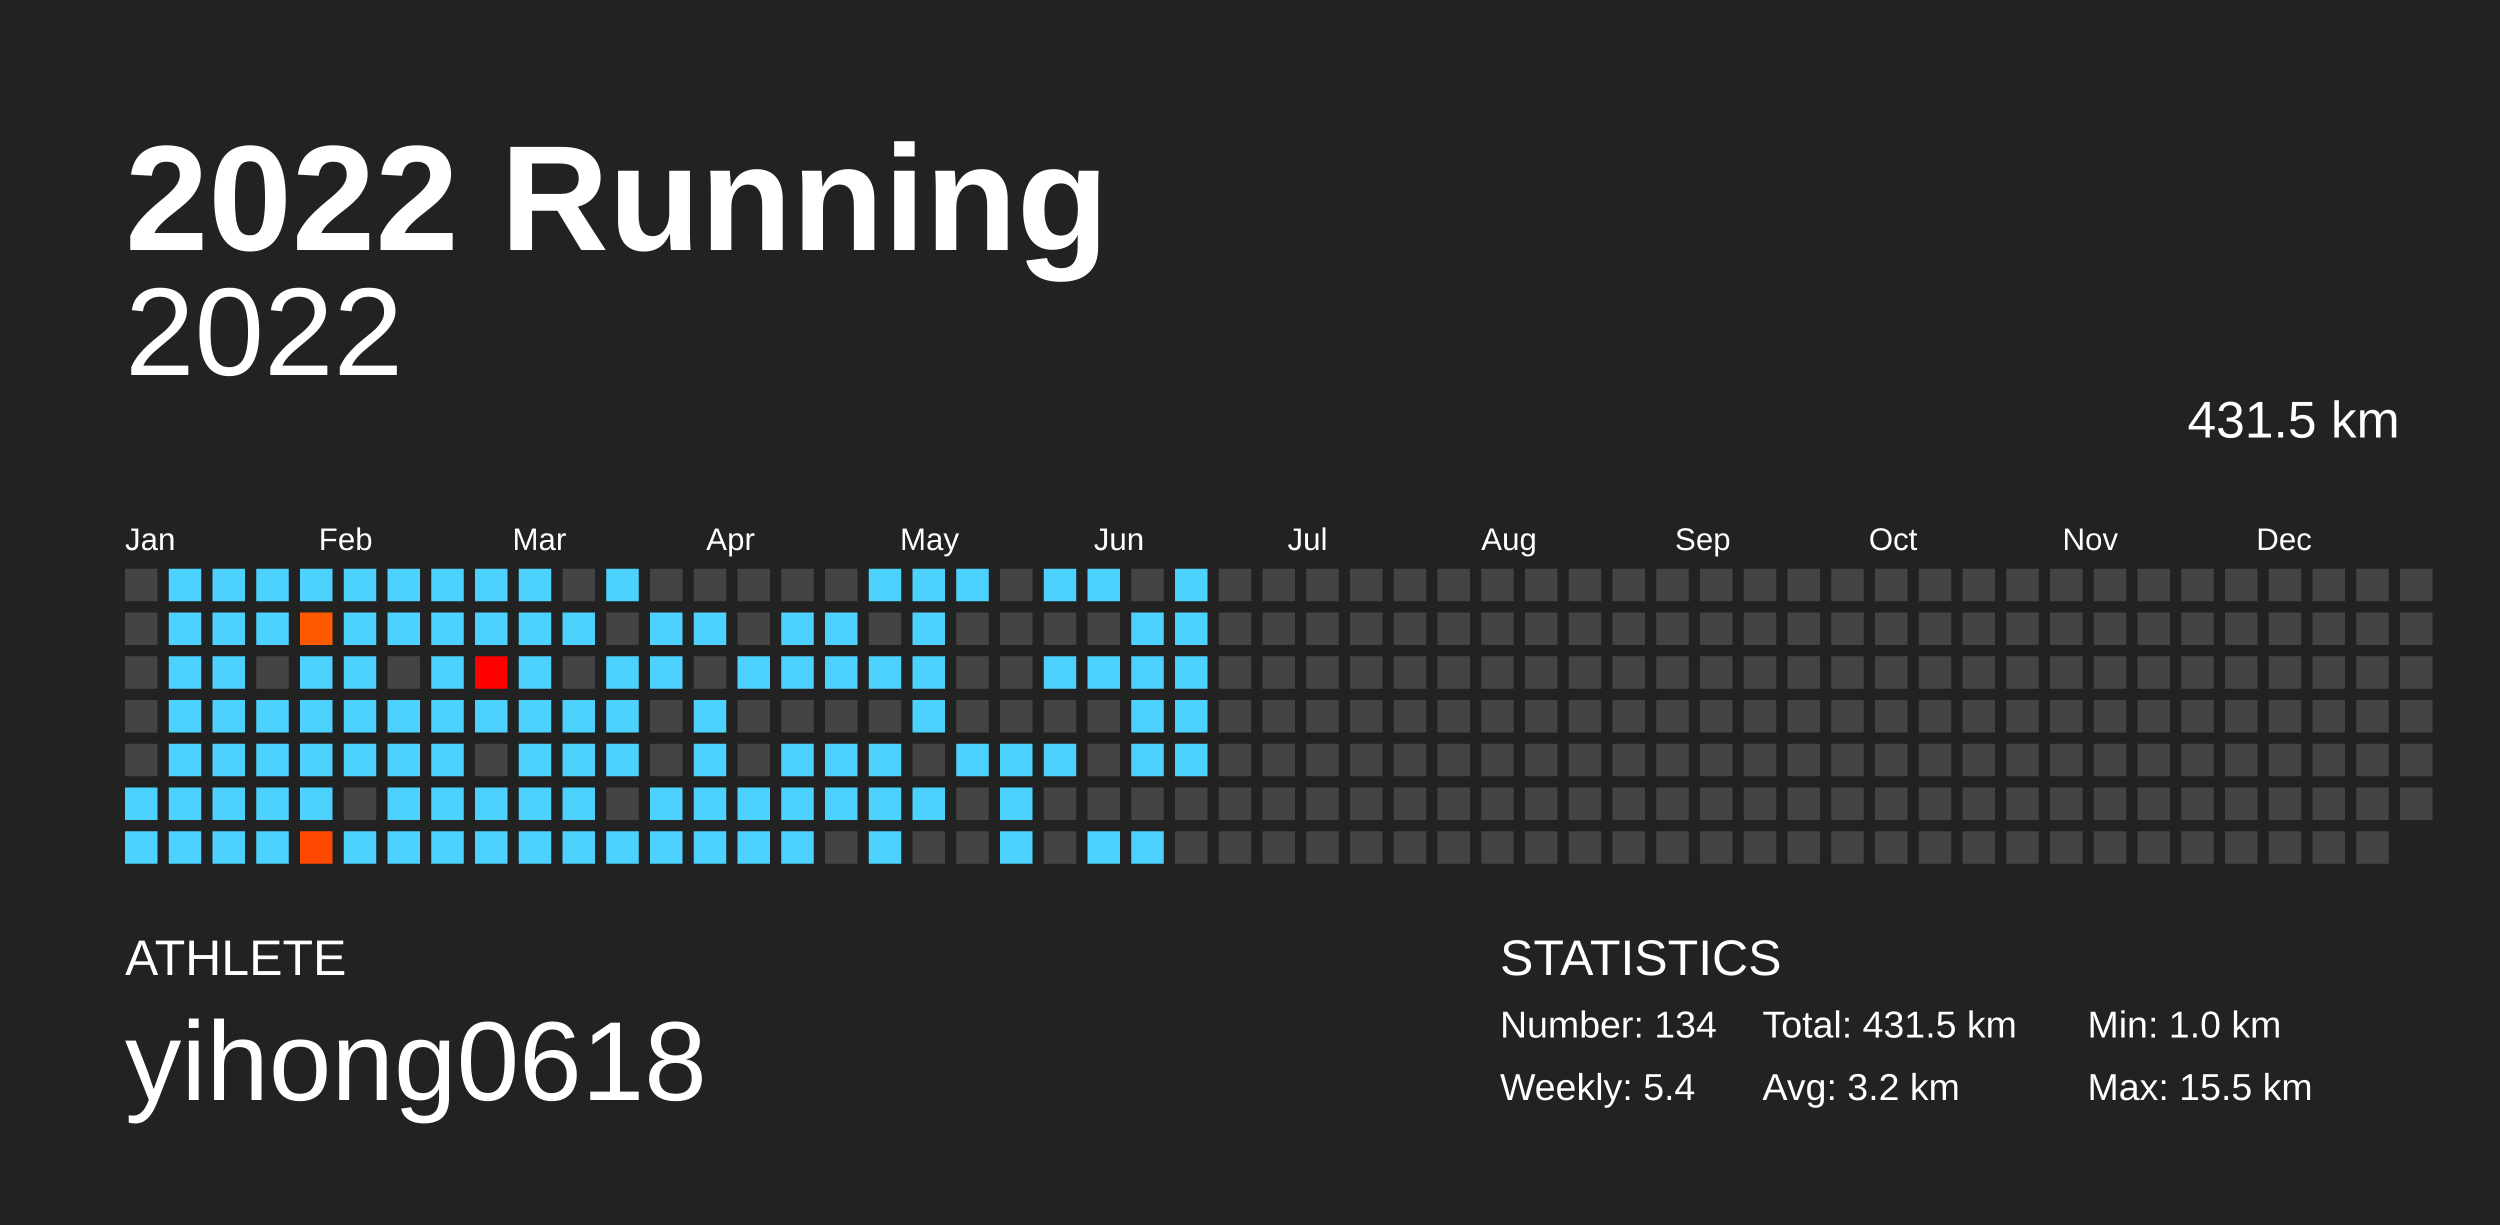
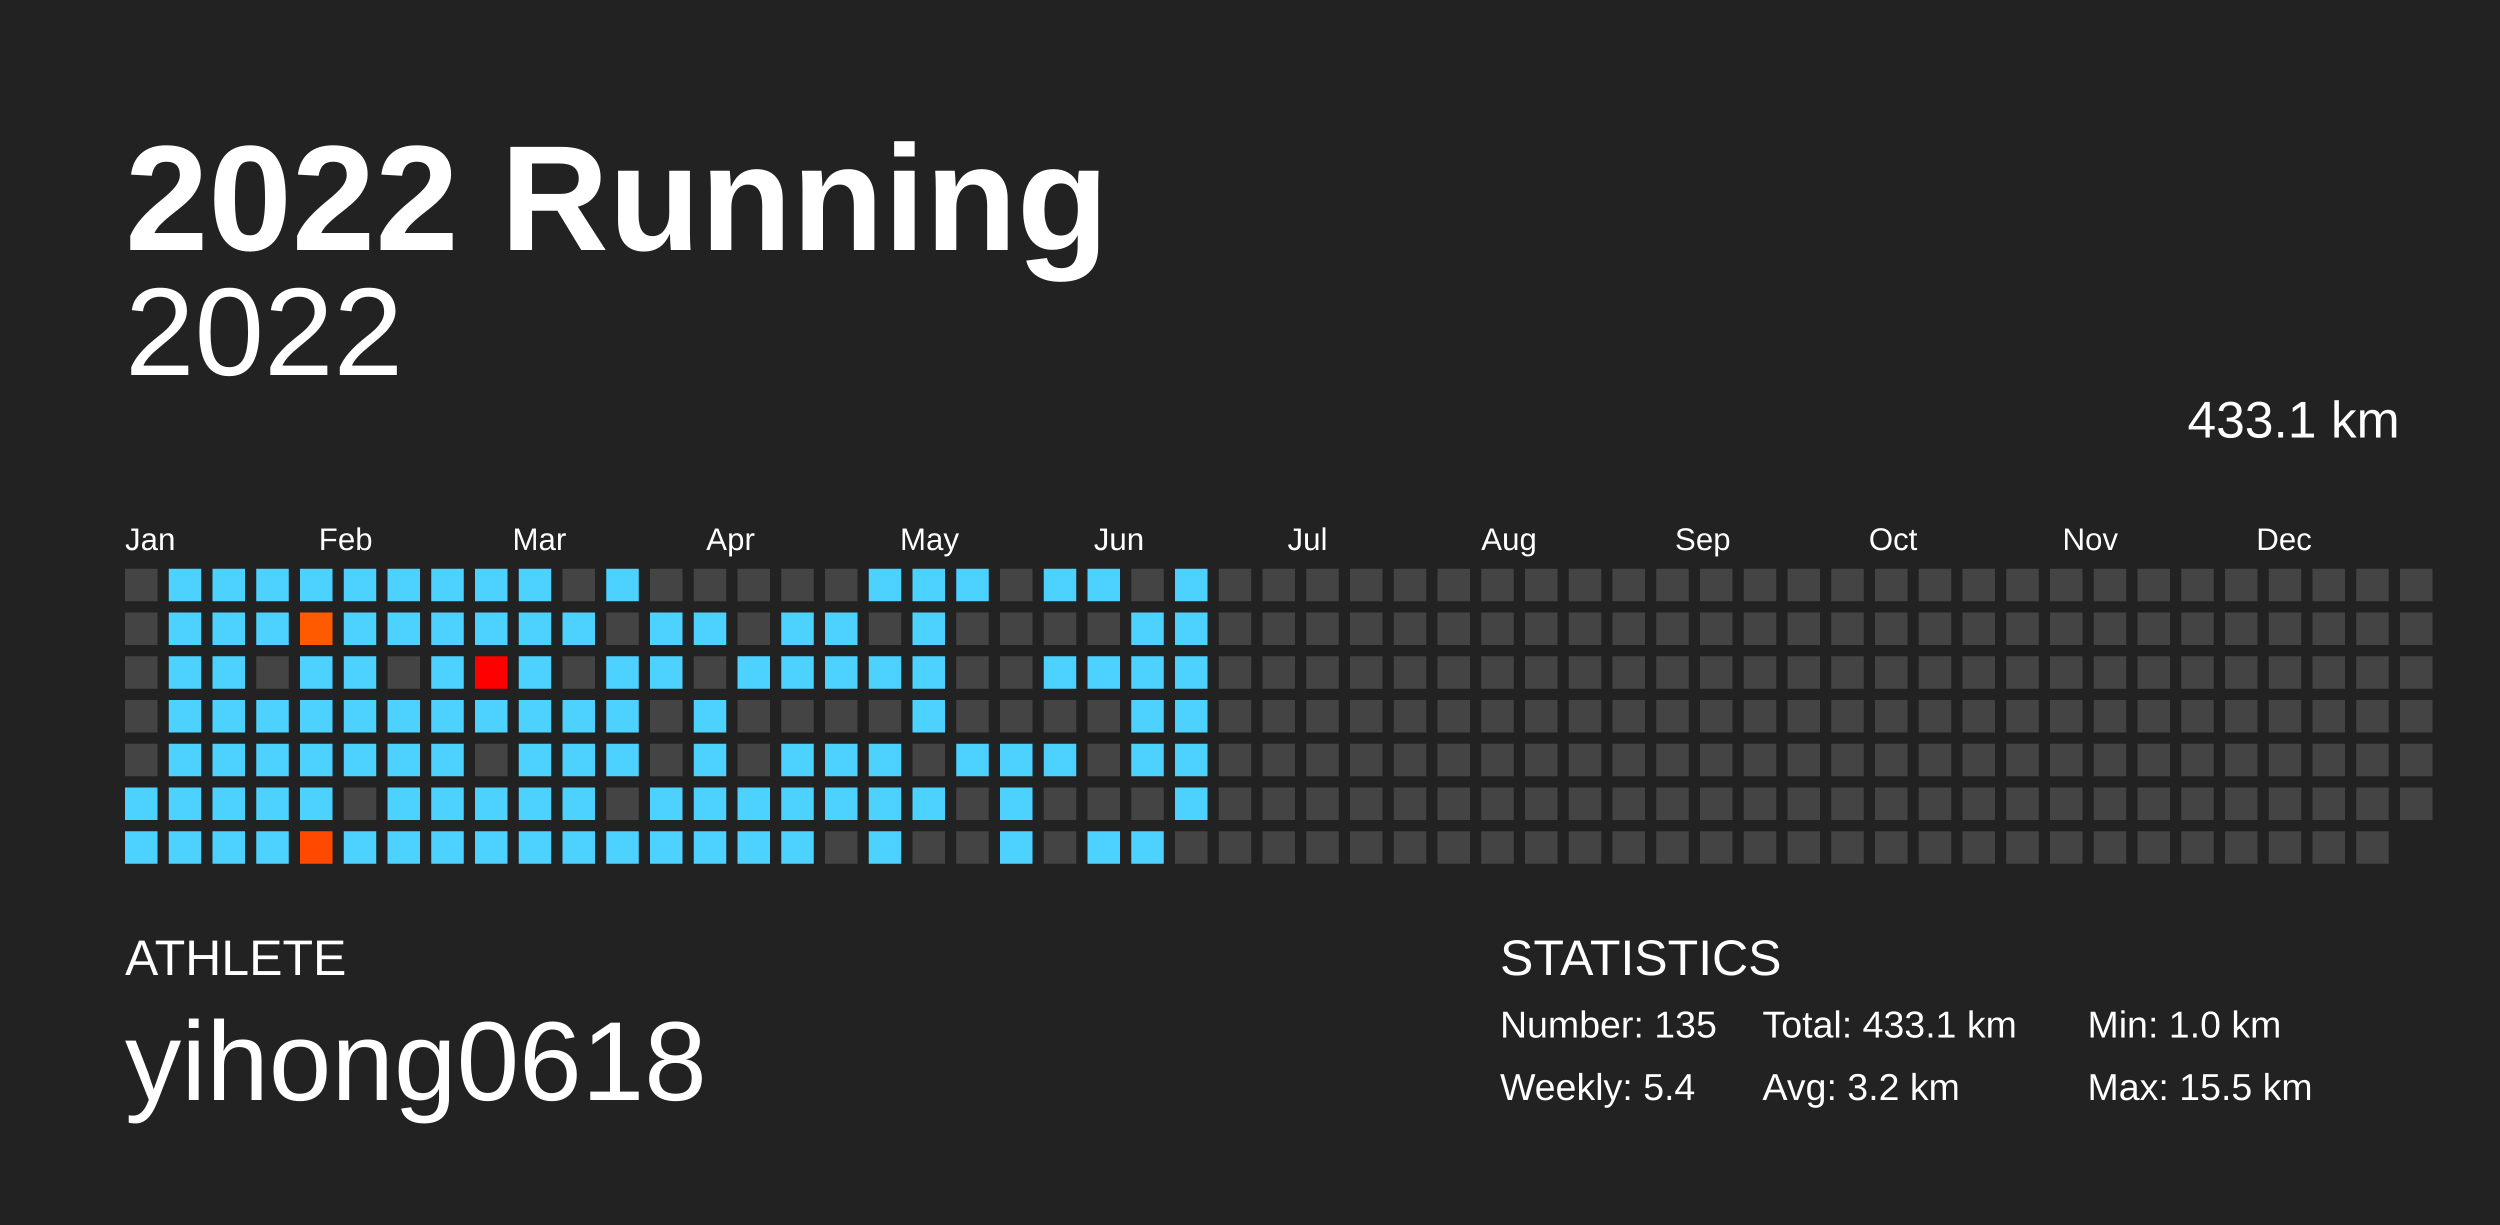
<svg xmlns="http://www.w3.org/2000/svg" baseProfile="full" height="98mm" version="1.1" viewBox="0,0,200,98" width="200mm">
  <defs />
  <rect fill="#222222" height="98" width="200" x="0" y="0" />
  <text fill="#FFFFFF" style="font-size:12px; font-family:Arial; font-weight:bold;" x="10" y="20">2022 Running</text>
  <text fill="#FFFFFF" style="font-size:4px; font-family:Arial" x="10" y="78">ATHLETE</text>
  <text fill="#FFFFFF" style="font-size:9px; font-family:Arial" x="10" y="88">yihong0618</text>
  <text fill="#FFFFFF" style="font-size:4px; font-family:Arial" x="120" y="78">STATISTICS</text>
-   <text fill="#FFFFFF" style="font-size:3px; font-family:Arial" x="120" y="83">Number: 134</text>
+   <text fill="#FFFFFF" style="font-size:3px; font-family:Arial" x="120" y="83">Number: 135</text>
  <text fill="#FFFFFF" style="font-size:3px; font-family:Arial" x="120" y="88">Weekly: 5.4</text>
-   <text fill="#FFFFFF" style="font-size:3px; font-family:Arial" x="141" y="83">Total: 431.5 km</text>
+   <text fill="#FFFFFF" style="font-size:3px; font-family:Arial" x="141" y="83">Total: 433.1 km</text>
  <text fill="#FFFFFF" style="font-size:3px; font-family:Arial" x="141" y="88">Avg: 3.2 km</text>
  <text fill="#FFFFFF" style="font-size:3px; font-family:Arial" x="167" y="83">Min: 1.0 km</text>
  <text fill="#FFFFFF" style="font-size:3px; font-family:Arial" x="167" y="88">Max: 15.5 km</text>
  <text alignment-baseline="hanging" fill="#FFFFFF" style="font-size:10.0px; font-family:Arial;" x="10" y="30">2022</text>
-   <text alignment-baseline="hanging" fill="#FFFFFF" style="font-size:4.125px; font-family:Arial;" x="175" y="35">431.5 km</text>
+   <text alignment-baseline="hanging" fill="#FFFFFF" style="font-size:4.125px; font-family:Arial;" x="175" y="35">433.1 km</text>
  <text fill="#FFFFFF" style="font-size:2.5px; font-family:Arial" x="10.0" y="44">Jan</text>
  <text fill="#FFFFFF" style="font-size:2.5px; font-family:Arial" x="25.5" y="44">Feb</text>
  <text fill="#FFFFFF" style="font-size:2.5px; font-family:Arial" x="41.0" y="44">Mar</text>
  <text fill="#FFFFFF" style="font-size:2.5px; font-family:Arial" x="56.5" y="44">Apr</text>
  <text fill="#FFFFFF" style="font-size:2.5px; font-family:Arial" x="72.0" y="44">May</text>
  <text fill="#FFFFFF" style="font-size:2.5px; font-family:Arial" x="87.5" y="44">Jun</text>
  <text fill="#FFFFFF" style="font-size:2.5px; font-family:Arial" x="103.0" y="44">Jul</text>
  <text fill="#FFFFFF" style="font-size:2.5px; font-family:Arial" x="118.5" y="44">Aug</text>
  <text fill="#FFFFFF" style="font-size:2.5px; font-family:Arial" x="134.0" y="44">Sep</text>
  <text fill="#FFFFFF" style="font-size:2.5px; font-family:Arial" x="149.5" y="44">Oct</text>
  <text fill="#FFFFFF" style="font-size:2.5px; font-family:Arial" x="165.0" y="44">Nov</text>
  <text fill="#FFFFFF" style="font-size:2.5px; font-family:Arial" x="180.5" y="44">Dec</text>
  <rect fill="#444444" height="2.6" width="2.6" x="10.0" y="45.5" />
  <rect fill="#444444" height="2.6" width="2.6" x="10.0" y="49.0" />
  <rect fill="#444444" height="2.6" width="2.6" x="10.0" y="52.5" />
  <rect fill="#444444" height="2.6" width="2.6" x="10.0" y="56.0" />
  <rect fill="#444444" height="2.6" width="2.6" x="10.0" y="59.5" />
  <rect fill="#4dd2ff" height="2.6" width="2.6" x="10.0" y="63.0" />
  <rect fill="#4dd2ff" height="2.6" width="2.6" x="10.0" y="66.5" />
  <rect fill="#4dd2ff" height="2.6" width="2.6" x="13.5" y="45.5" />
  <rect fill="#4dd2ff" height="2.6" width="2.6" x="13.5" y="49.0" />
  <rect fill="#4dd2ff" height="2.6" width="2.6" x="13.5" y="52.5" />
  <rect fill="#4dd2ff" height="2.6" width="2.6" x="13.5" y="56.0" />
  <rect fill="#4dd2ff" height="2.6" width="2.6" x="13.5" y="59.5" />
  <rect fill="#4dd2ff" height="2.6" width="2.6" x="13.5" y="63.0" />
  <rect fill="#4dd2ff" height="2.6" width="2.6" x="13.5" y="66.5" />
  <rect fill="#4dd2ff" height="2.6" width="2.6" x="17.0" y="45.5" />
  <rect fill="#4dd2ff" height="2.6" width="2.6" x="17.0" y="49.0" />
  <rect fill="#4dd2ff" height="2.6" width="2.6" x="17.0" y="52.5" />
  <rect fill="#4dd2ff" height="2.6" width="2.6" x="17.0" y="56.0" />
  <rect fill="#4dd2ff" height="2.6" width="2.6" x="17.0" y="59.5" />
  <rect fill="#4dd2ff" height="2.6" width="2.6" x="17.0" y="63.0" />
  <rect fill="#4dd2ff" height="2.6" width="2.6" x="17.0" y="66.5" />
  <rect fill="#4dd2ff" height="2.6" width="2.6" x="20.5" y="45.5" />
  <rect fill="#4dd2ff" height="2.6" width="2.6" x="20.5" y="49.0" />
  <rect fill="#444444" height="2.6" width="2.6" x="20.5" y="52.5" />
  <rect fill="#4dd2ff" height="2.6" width="2.6" x="20.5" y="56.0" />
  <rect fill="#4dd2ff" height="2.6" width="2.6" x="20.5" y="59.5" />
  <rect fill="#4dd2ff" height="2.6" width="2.6" x="20.5" y="63.0" />
  <rect fill="#4dd2ff" height="2.6" width="2.6" x="20.5" y="66.5" />
  <rect fill="#4dd2ff" height="2.6" width="2.6" x="24.0" y="45.5" />
  <rect fill="#ff5a00" height="2.6" width="2.6" x="24.0" y="49.0" />
  <rect fill="#4dd2ff" height="2.6" width="2.6" x="24.0" y="52.5" />
  <rect fill="#4dd2ff" height="2.6" width="2.6" x="24.0" y="56.0" />
  <rect fill="#4dd2ff" height="2.6" width="2.6" x="24.0" y="59.5" />
  <rect fill="#4dd2ff" height="2.6" width="2.6" x="24.0" y="63.0" />
  <rect fill="#ff4900" height="2.6" width="2.6" x="24.0" y="66.5" />
  <rect fill="#4dd2ff" height="2.6" width="2.6" x="27.5" y="45.5" />
  <rect fill="#4dd2ff" height="2.6" width="2.6" x="27.5" y="49.0" />
  <rect fill="#4dd2ff" height="2.6" width="2.6" x="27.5" y="52.5" />
  <rect fill="#4dd2ff" height="2.6" width="2.6" x="27.5" y="56.0" />
  <rect fill="#4dd2ff" height="2.6" width="2.6" x="27.5" y="59.5" />
  <rect fill="#444444" height="2.6" width="2.6" x="27.5" y="63.0" />
  <rect fill="#4dd2ff" height="2.6" width="2.6" x="27.5" y="66.5" />
  <rect fill="#4dd2ff" height="2.6" width="2.6" x="31.0" y="45.5" />
  <rect fill="#4dd2ff" height="2.6" width="2.6" x="31.0" y="49.0" />
  <rect fill="#444444" height="2.6" width="2.6" x="31.0" y="52.5" />
  <rect fill="#4dd2ff" height="2.6" width="2.6" x="31.0" y="56.0" />
  <rect fill="#4dd2ff" height="2.6" width="2.6" x="31.0" y="59.5" />
  <rect fill="#4dd2ff" height="2.6" width="2.6" x="31.0" y="63.0" />
  <rect fill="#4dd2ff" height="2.6" width="2.6" x="31.0" y="66.5" />
  <rect fill="#4dd2ff" height="2.6" width="2.6" x="34.5" y="45.5" />
  <rect fill="#4dd2ff" height="2.6" width="2.6" x="34.5" y="49.0" />
  <rect fill="#4dd2ff" height="2.6" width="2.6" x="34.5" y="52.5" />
  <rect fill="#4dd2ff" height="2.6" width="2.6" x="34.5" y="56.0" />
  <rect fill="#4dd2ff" height="2.6" width="2.6" x="34.5" y="59.5" />
  <rect fill="#4dd2ff" height="2.6" width="2.6" x="34.5" y="63.0" />
  <rect fill="#4dd2ff" height="2.6" width="2.6" x="34.5" y="66.5" />
  <rect fill="#4dd2ff" height="2.6" width="2.6" x="38.0" y="45.5" />
  <rect fill="#4dd2ff" height="2.6" width="2.6" x="38.0" y="49.0" />
  <rect fill="#ff0000" height="2.6" width="2.6" x="38.0" y="52.5" />
  <rect fill="#4dd2ff" height="2.6" width="2.6" x="38.0" y="56.0" />
  <rect fill="#444444" height="2.6" width="2.6" x="38.0" y="59.5" />
  <rect fill="#4dd2ff" height="2.6" width="2.6" x="38.0" y="63.0" />
  <rect fill="#4dd2ff" height="2.6" width="2.6" x="38.0" y="66.5" />
  <rect fill="#4dd2ff" height="2.6" width="2.6" x="41.5" y="45.5" />
  <rect fill="#4dd2ff" height="2.6" width="2.6" x="41.5" y="49.0" />
  <rect fill="#4dd2ff" height="2.6" width="2.6" x="41.5" y="52.5" />
  <rect fill="#4dd2ff" height="2.6" width="2.6" x="41.5" y="56.0" />
  <rect fill="#4dd2ff" height="2.6" width="2.6" x="41.5" y="59.5" />
  <rect fill="#4dd2ff" height="2.6" width="2.6" x="41.5" y="63.0" />
  <rect fill="#4dd2ff" height="2.6" width="2.6" x="41.5" y="66.5" />
  <rect fill="#444444" height="2.6" width="2.6" x="45.0" y="45.5" />
  <rect fill="#4dd2ff" height="2.6" width="2.6" x="45.0" y="49.0" />
  <rect fill="#444444" height="2.6" width="2.6" x="45.0" y="52.5" />
  <rect fill="#4dd2ff" height="2.6" width="2.6" x="45.0" y="56.0" />
  <rect fill="#4dd2ff" height="2.6" width="2.6" x="45.0" y="59.5" />
  <rect fill="#4dd2ff" height="2.6" width="2.6" x="45.0" y="63.0" />
  <rect fill="#4dd2ff" height="2.6" width="2.6" x="45.0" y="66.5" />
  <rect fill="#4dd2ff" height="2.6" width="2.6" x="48.5" y="45.5" />
  <rect fill="#444444" height="2.6" width="2.6" x="48.5" y="49.0" />
  <rect fill="#4dd2ff" height="2.6" width="2.6" x="48.5" y="52.5" />
  <rect fill="#4dd2ff" height="2.6" width="2.6" x="48.5" y="56.0" />
  <rect fill="#4dd2ff" height="2.6" width="2.6" x="48.5" y="59.5" />
  <rect fill="#444444" height="2.6" width="2.6" x="48.5" y="63.0" />
  <rect fill="#4dd2ff" height="2.6" width="2.6" x="48.5" y="66.5" />
  <rect fill="#444444" height="2.6" width="2.6" x="52.0" y="45.5" />
  <rect fill="#4dd2ff" height="2.6" width="2.6" x="52.0" y="49.0" />
  <rect fill="#4dd2ff" height="2.6" width="2.6" x="52.0" y="52.5" />
  <rect fill="#444444" height="2.6" width="2.6" x="52.0" y="56.0" />
  <rect fill="#444444" height="2.6" width="2.6" x="52.0" y="59.5" />
  <rect fill="#4dd2ff" height="2.6" width="2.6" x="52.0" y="63.0" />
  <rect fill="#4dd2ff" height="2.6" width="2.6" x="52.0" y="66.5" />
  <rect fill="#444444" height="2.6" width="2.6" x="55.5" y="45.5" />
  <rect fill="#4dd2ff" height="2.6" width="2.6" x="55.5" y="49.0" />
  <rect fill="#444444" height="2.6" width="2.6" x="55.5" y="52.5" />
  <rect fill="#4dd2ff" height="2.6" width="2.6" x="55.5" y="56.0" />
  <rect fill="#4dd2ff" height="2.6" width="2.6" x="55.5" y="59.5" />
  <rect fill="#4dd2ff" height="2.6" width="2.6" x="55.5" y="63.0" />
  <rect fill="#4dd2ff" height="2.6" width="2.6" x="55.5" y="66.5" />
  <rect fill="#444444" height="2.6" width="2.6" x="59.0" y="45.5" />
  <rect fill="#444444" height="2.6" width="2.6" x="59.0" y="49.0" />
  <rect fill="#4dd2ff" height="2.6" width="2.6" x="59.0" y="52.5" />
  <rect fill="#444444" height="2.6" width="2.6" x="59.0" y="56.0" />
  <rect fill="#444444" height="2.6" width="2.6" x="59.0" y="59.5" />
  <rect fill="#4dd2ff" height="2.6" width="2.6" x="59.0" y="63.0" />
  <rect fill="#4dd2ff" height="2.6" width="2.6" x="59.0" y="66.5" />
  <rect fill="#444444" height="2.6" width="2.6" x="62.5" y="45.5" />
  <rect fill="#4dd2ff" height="2.6" width="2.6" x="62.5" y="49.0" />
  <rect fill="#4dd2ff" height="2.6" width="2.6" x="62.5" y="52.5" />
  <rect fill="#444444" height="2.6" width="2.6" x="62.5" y="56.0" />
  <rect fill="#4dd2ff" height="2.6" width="2.6" x="62.5" y="59.5" />
  <rect fill="#4dd2ff" height="2.6" width="2.6" x="62.5" y="63.0" />
  <rect fill="#4dd2ff" height="2.6" width="2.6" x="62.5" y="66.5" />
  <rect fill="#444444" height="2.6" width="2.6" x="66.0" y="45.5" />
  <rect fill="#4dd2ff" height="2.6" width="2.6" x="66.0" y="49.0" />
  <rect fill="#4dd2ff" height="2.6" width="2.6" x="66.0" y="52.5" />
  <rect fill="#444444" height="2.6" width="2.6" x="66.0" y="56.0" />
  <rect fill="#4dd2ff" height="2.6" width="2.6" x="66.0" y="59.5" />
  <rect fill="#4dd2ff" height="2.6" width="2.6" x="66.0" y="63.0" />
  <rect fill="#444444" height="2.6" width="2.6" x="66.0" y="66.5" />
  <rect fill="#4dd2ff" height="2.6" width="2.6" x="69.5" y="45.5" />
  <rect fill="#444444" height="2.6" width="2.6" x="69.5" y="49.0" />
  <rect fill="#4dd2ff" height="2.6" width="2.6" x="69.5" y="52.5" />
  <rect fill="#444444" height="2.6" width="2.6" x="69.5" y="56.0" />
  <rect fill="#4dd2ff" height="2.6" width="2.6" x="69.5" y="59.5" />
  <rect fill="#4dd2ff" height="2.6" width="2.6" x="69.5" y="63.0" />
  <rect fill="#4dd2ff" height="2.6" width="2.6" x="69.5" y="66.5" />
  <rect fill="#4dd2ff" height="2.6" width="2.6" x="73.0" y="45.5" />
  <rect fill="#4dd2ff" height="2.6" width="2.6" x="73.0" y="49.0" />
  <rect fill="#4dd2ff" height="2.6" width="2.6" x="73.0" y="52.5" />
  <rect fill="#4dd2ff" height="2.6" width="2.6" x="73.0" y="56.0" />
  <rect fill="#444444" height="2.6" width="2.6" x="73.0" y="59.5" />
  <rect fill="#4dd2ff" height="2.6" width="2.6" x="73.0" y="63.0" />
  <rect fill="#444444" height="2.6" width="2.6" x="73.0" y="66.5" />
  <rect fill="#4dd2ff" height="2.6" width="2.6" x="76.5" y="45.5" />
  <rect fill="#444444" height="2.6" width="2.6" x="76.5" y="49.0" />
  <rect fill="#444444" height="2.6" width="2.6" x="76.5" y="52.5" />
  <rect fill="#444444" height="2.6" width="2.6" x="76.5" y="56.0" />
  <rect fill="#4dd2ff" height="2.6" width="2.6" x="76.5" y="59.5" />
  <rect fill="#444444" height="2.6" width="2.6" x="76.5" y="63.0" />
  <rect fill="#444444" height="2.6" width="2.6" x="76.5" y="66.5" />
  <rect fill="#444444" height="2.6" width="2.6" x="80.0" y="45.5" />
  <rect fill="#444444" height="2.6" width="2.6" x="80.0" y="49.0" />
  <rect fill="#444444" height="2.6" width="2.6" x="80.0" y="52.5" />
  <rect fill="#444444" height="2.6" width="2.6" x="80.0" y="56.0" />
  <rect fill="#4dd2ff" height="2.6" width="2.6" x="80.0" y="59.5" />
  <rect fill="#4dd2ff" height="2.6" width="2.6" x="80.0" y="63.0" />
  <rect fill="#4dd2ff" height="2.6" width="2.6" x="80.0" y="66.5" />
  <rect fill="#4dd2ff" height="2.6" width="2.6" x="83.5" y="45.5" />
  <rect fill="#444444" height="2.6" width="2.6" x="83.5" y="49.0" />
  <rect fill="#4dd2ff" height="2.6" width="2.6" x="83.5" y="52.5" />
  <rect fill="#444444" height="2.6" width="2.6" x="83.5" y="56.0" />
  <rect fill="#4dd2ff" height="2.6" width="2.6" x="83.5" y="59.5" />
  <rect fill="#444444" height="2.6" width="2.6" x="83.5" y="63.0" />
  <rect fill="#444444" height="2.6" width="2.6" x="83.5" y="66.5" />
  <rect fill="#4dd2ff" height="2.6" width="2.6" x="87.0" y="45.5" />
  <rect fill="#444444" height="2.6" width="2.6" x="87.0" y="49.0" />
  <rect fill="#4dd2ff" height="2.6" width="2.6" x="87.0" y="52.5" />
  <rect fill="#444444" height="2.6" width="2.6" x="87.0" y="56.0" />
  <rect fill="#444444" height="2.6" width="2.6" x="87.0" y="59.5" />
  <rect fill="#444444" height="2.6" width="2.6" x="87.0" y="63.0" />
  <rect fill="#4dd2ff" height="2.6" width="2.6" x="87.0" y="66.5" />
  <rect fill="#444444" height="2.6" width="2.6" x="90.5" y="45.5" />
  <rect fill="#4dd2ff" height="2.6" width="2.6" x="90.5" y="49.0" />
  <rect fill="#4dd2ff" height="2.6" width="2.6" x="90.5" y="52.5" />
  <rect fill="#4dd2ff" height="2.6" width="2.6" x="90.5" y="56.0" />
  <rect fill="#4dd2ff" height="2.6" width="2.6" x="90.5" y="59.5" />
  <rect fill="#444444" height="2.6" width="2.6" x="90.5" y="63.0" />
  <rect fill="#4dd2ff" height="2.6" width="2.6" x="90.5" y="66.5" />
  <rect fill="#4dd2ff" height="2.6" width="2.6" x="94.0" y="45.5" />
  <rect fill="#4dd2ff" height="2.6" width="2.6" x="94.0" y="49.0" />
  <rect fill="#4dd2ff" height="2.6" width="2.6" x="94.0" y="52.5" />
  <rect fill="#4dd2ff" height="2.6" width="2.6" x="94.0" y="56.0" />
  <rect fill="#4dd2ff" height="2.6" width="2.6" x="94.0" y="59.5" />
-   <rect fill="#444444" height="2.6" width="2.6" x="94.0" y="63.0" />
+   <rect fill="#4dd2ff" height="2.6" width="2.6" x="94.0" y="63.0" />
  <rect fill="#444444" height="2.6" width="2.6" x="94.0" y="66.5" />
  <rect fill="#444444" height="2.6" width="2.6" x="97.5" y="45.5" />
  <rect fill="#444444" height="2.6" width="2.6" x="97.5" y="49.0" />
  <rect fill="#444444" height="2.6" width="2.6" x="97.5" y="52.5" />
  <rect fill="#444444" height="2.6" width="2.6" x="97.5" y="56.0" />
  <rect fill="#444444" height="2.6" width="2.6" x="97.5" y="59.5" />
  <rect fill="#444444" height="2.6" width="2.6" x="97.5" y="63.0" />
  <rect fill="#444444" height="2.6" width="2.6" x="97.5" y="66.5" />
  <rect fill="#444444" height="2.6" width="2.6" x="101.0" y="45.5" />
  <rect fill="#444444" height="2.6" width="2.6" x="101.0" y="49.0" />
  <rect fill="#444444" height="2.6" width="2.6" x="101.0" y="52.5" />
  <rect fill="#444444" height="2.6" width="2.6" x="101.0" y="56.0" />
  <rect fill="#444444" height="2.6" width="2.6" x="101.0" y="59.5" />
  <rect fill="#444444" height="2.6" width="2.6" x="101.0" y="63.0" />
  <rect fill="#444444" height="2.6" width="2.6" x="101.0" y="66.5" />
  <rect fill="#444444" height="2.6" width="2.6" x="104.5" y="45.5" />
  <rect fill="#444444" height="2.6" width="2.6" x="104.5" y="49.0" />
  <rect fill="#444444" height="2.6" width="2.6" x="104.5" y="52.5" />
  <rect fill="#444444" height="2.6" width="2.6" x="104.5" y="56.0" />
  <rect fill="#444444" height="2.6" width="2.6" x="104.5" y="59.5" />
  <rect fill="#444444" height="2.6" width="2.6" x="104.5" y="63.0" />
  <rect fill="#444444" height="2.6" width="2.6" x="104.5" y="66.5" />
  <rect fill="#444444" height="2.6" width="2.6" x="108.0" y="45.5" />
  <rect fill="#444444" height="2.6" width="2.6" x="108.0" y="49.0" />
  <rect fill="#444444" height="2.6" width="2.6" x="108.0" y="52.5" />
  <rect fill="#444444" height="2.6" width="2.6" x="108.0" y="56.0" />
  <rect fill="#444444" height="2.6" width="2.6" x="108.0" y="59.5" />
  <rect fill="#444444" height="2.6" width="2.6" x="108.0" y="63.0" />
  <rect fill="#444444" height="2.6" width="2.6" x="108.0" y="66.5" />
  <rect fill="#444444" height="2.6" width="2.6" x="111.5" y="45.5" />
  <rect fill="#444444" height="2.6" width="2.6" x="111.5" y="49.0" />
  <rect fill="#444444" height="2.6" width="2.6" x="111.5" y="52.5" />
  <rect fill="#444444" height="2.6" width="2.6" x="111.5" y="56.0" />
  <rect fill="#444444" height="2.6" width="2.6" x="111.5" y="59.5" />
  <rect fill="#444444" height="2.6" width="2.6" x="111.5" y="63.0" />
  <rect fill="#444444" height="2.6" width="2.6" x="111.5" y="66.5" />
  <rect fill="#444444" height="2.6" width="2.6" x="115.0" y="45.5" />
  <rect fill="#444444" height="2.6" width="2.6" x="115.0" y="49.0" />
  <rect fill="#444444" height="2.6" width="2.6" x="115.0" y="52.5" />
  <rect fill="#444444" height="2.6" width="2.6" x="115.0" y="56.0" />
  <rect fill="#444444" height="2.6" width="2.6" x="115.0" y="59.5" />
  <rect fill="#444444" height="2.6" width="2.6" x="115.0" y="63.0" />
  <rect fill="#444444" height="2.6" width="2.6" x="115.0" y="66.5" />
  <rect fill="#444444" height="2.6" width="2.6" x="118.5" y="45.5" />
  <rect fill="#444444" height="2.6" width="2.6" x="118.5" y="49.0" />
  <rect fill="#444444" height="2.6" width="2.6" x="118.5" y="52.5" />
  <rect fill="#444444" height="2.6" width="2.6" x="118.5" y="56.0" />
  <rect fill="#444444" height="2.6" width="2.6" x="118.5" y="59.5" />
  <rect fill="#444444" height="2.6" width="2.6" x="118.5" y="63.0" />
  <rect fill="#444444" height="2.6" width="2.6" x="118.5" y="66.5" />
  <rect fill="#444444" height="2.6" width="2.6" x="122.0" y="45.5" />
  <rect fill="#444444" height="2.6" width="2.6" x="122.0" y="49.0" />
  <rect fill="#444444" height="2.6" width="2.6" x="122.0" y="52.5" />
  <rect fill="#444444" height="2.6" width="2.6" x="122.0" y="56.0" />
  <rect fill="#444444" height="2.6" width="2.6" x="122.0" y="59.5" />
  <rect fill="#444444" height="2.6" width="2.6" x="122.0" y="63.0" />
  <rect fill="#444444" height="2.6" width="2.6" x="122.0" y="66.5" />
  <rect fill="#444444" height="2.6" width="2.6" x="125.5" y="45.5" />
  <rect fill="#444444" height="2.6" width="2.6" x="125.5" y="49.0" />
  <rect fill="#444444" height="2.6" width="2.6" x="125.5" y="52.5" />
  <rect fill="#444444" height="2.6" width="2.6" x="125.5" y="56.0" />
  <rect fill="#444444" height="2.6" width="2.6" x="125.5" y="59.5" />
  <rect fill="#444444" height="2.6" width="2.6" x="125.5" y="63.0" />
  <rect fill="#444444" height="2.6" width="2.6" x="125.5" y="66.5" />
  <rect fill="#444444" height="2.6" width="2.6" x="129.0" y="45.5" />
  <rect fill="#444444" height="2.6" width="2.6" x="129.0" y="49.0" />
  <rect fill="#444444" height="2.6" width="2.6" x="129.0" y="52.5" />
  <rect fill="#444444" height="2.6" width="2.6" x="129.0" y="56.0" />
  <rect fill="#444444" height="2.6" width="2.6" x="129.0" y="59.5" />
  <rect fill="#444444" height="2.6" width="2.6" x="129.0" y="63.0" />
  <rect fill="#444444" height="2.6" width="2.6" x="129.0" y="66.5" />
  <rect fill="#444444" height="2.6" width="2.6" x="132.5" y="45.5" />
  <rect fill="#444444" height="2.6" width="2.6" x="132.5" y="49.0" />
  <rect fill="#444444" height="2.6" width="2.6" x="132.5" y="52.5" />
  <rect fill="#444444" height="2.6" width="2.6" x="132.5" y="56.0" />
  <rect fill="#444444" height="2.6" width="2.6" x="132.5" y="59.5" />
  <rect fill="#444444" height="2.6" width="2.6" x="132.5" y="63.0" />
  <rect fill="#444444" height="2.6" width="2.6" x="132.5" y="66.5" />
  <rect fill="#444444" height="2.6" width="2.6" x="136.0" y="45.5" />
  <rect fill="#444444" height="2.6" width="2.6" x="136.0" y="49.0" />
  <rect fill="#444444" height="2.6" width="2.6" x="136.0" y="52.5" />
  <rect fill="#444444" height="2.6" width="2.6" x="136.0" y="56.0" />
  <rect fill="#444444" height="2.6" width="2.6" x="136.0" y="59.5" />
  <rect fill="#444444" height="2.6" width="2.6" x="136.0" y="63.0" />
  <rect fill="#444444" height="2.6" width="2.6" x="136.0" y="66.5" />
  <rect fill="#444444" height="2.6" width="2.6" x="139.5" y="45.5" />
  <rect fill="#444444" height="2.6" width="2.6" x="139.5" y="49.0" />
  <rect fill="#444444" height="2.6" width="2.6" x="139.5" y="52.5" />
  <rect fill="#444444" height="2.6" width="2.6" x="139.5" y="56.0" />
  <rect fill="#444444" height="2.6" width="2.6" x="139.5" y="59.5" />
  <rect fill="#444444" height="2.6" width="2.6" x="139.5" y="63.0" />
  <rect fill="#444444" height="2.6" width="2.6" x="139.5" y="66.5" />
  <rect fill="#444444" height="2.6" width="2.6" x="143.0" y="45.5" />
  <rect fill="#444444" height="2.6" width="2.6" x="143.0" y="49.0" />
  <rect fill="#444444" height="2.6" width="2.6" x="143.0" y="52.5" />
  <rect fill="#444444" height="2.6" width="2.6" x="143.0" y="56.0" />
  <rect fill="#444444" height="2.6" width="2.6" x="143.0" y="59.5" />
  <rect fill="#444444" height="2.6" width="2.6" x="143.0" y="63.0" />
  <rect fill="#444444" height="2.6" width="2.6" x="143.0" y="66.5" />
  <rect fill="#444444" height="2.6" width="2.6" x="146.5" y="45.5" />
  <rect fill="#444444" height="2.6" width="2.6" x="146.5" y="49.0" />
  <rect fill="#444444" height="2.6" width="2.6" x="146.5" y="52.5" />
  <rect fill="#444444" height="2.6" width="2.6" x="146.5" y="56.0" />
  <rect fill="#444444" height="2.6" width="2.6" x="146.5" y="59.5" />
  <rect fill="#444444" height="2.6" width="2.6" x="146.5" y="63.0" />
  <rect fill="#444444" height="2.6" width="2.6" x="146.5" y="66.5" />
  <rect fill="#444444" height="2.6" width="2.6" x="150.0" y="45.5" />
  <rect fill="#444444" height="2.6" width="2.6" x="150.0" y="49.0" />
  <rect fill="#444444" height="2.6" width="2.6" x="150.0" y="52.5" />
  <rect fill="#444444" height="2.6" width="2.6" x="150.0" y="56.0" />
  <rect fill="#444444" height="2.6" width="2.6" x="150.0" y="59.5" />
  <rect fill="#444444" height="2.6" width="2.6" x="150.0" y="63.0" />
  <rect fill="#444444" height="2.6" width="2.6" x="150.0" y="66.5" />
  <rect fill="#444444" height="2.6" width="2.6" x="153.5" y="45.5" />
  <rect fill="#444444" height="2.6" width="2.6" x="153.5" y="49.0" />
  <rect fill="#444444" height="2.6" width="2.6" x="153.5" y="52.5" />
  <rect fill="#444444" height="2.6" width="2.6" x="153.5" y="56.0" />
  <rect fill="#444444" height="2.6" width="2.6" x="153.5" y="59.5" />
  <rect fill="#444444" height="2.6" width="2.6" x="153.5" y="63.0" />
  <rect fill="#444444" height="2.6" width="2.6" x="153.5" y="66.5" />
  <rect fill="#444444" height="2.6" width="2.6" x="157.0" y="45.5" />
  <rect fill="#444444" height="2.6" width="2.6" x="157.0" y="49.0" />
  <rect fill="#444444" height="2.6" width="2.6" x="157.0" y="52.5" />
  <rect fill="#444444" height="2.6" width="2.6" x="157.0" y="56.0" />
  <rect fill="#444444" height="2.6" width="2.6" x="157.0" y="59.5" />
  <rect fill="#444444" height="2.6" width="2.6" x="157.0" y="63.0" />
  <rect fill="#444444" height="2.6" width="2.6" x="157.0" y="66.5" />
  <rect fill="#444444" height="2.6" width="2.6" x="160.5" y="45.5" />
  <rect fill="#444444" height="2.6" width="2.6" x="160.5" y="49.0" />
  <rect fill="#444444" height="2.6" width="2.6" x="160.5" y="52.5" />
  <rect fill="#444444" height="2.6" width="2.6" x="160.5" y="56.0" />
  <rect fill="#444444" height="2.6" width="2.6" x="160.5" y="59.5" />
  <rect fill="#444444" height="2.6" width="2.6" x="160.5" y="63.0" />
  <rect fill="#444444" height="2.6" width="2.6" x="160.5" y="66.5" />
  <rect fill="#444444" height="2.6" width="2.6" x="164.0" y="45.5" />
  <rect fill="#444444" height="2.6" width="2.6" x="164.0" y="49.0" />
  <rect fill="#444444" height="2.6" width="2.6" x="164.0" y="52.5" />
  <rect fill="#444444" height="2.6" width="2.6" x="164.0" y="56.0" />
  <rect fill="#444444" height="2.6" width="2.6" x="164.0" y="59.5" />
  <rect fill="#444444" height="2.6" width="2.6" x="164.0" y="63.0" />
  <rect fill="#444444" height="2.6" width="2.6" x="164.0" y="66.5" />
  <rect fill="#444444" height="2.6" width="2.6" x="167.5" y="45.5" />
  <rect fill="#444444" height="2.6" width="2.6" x="167.5" y="49.0" />
  <rect fill="#444444" height="2.6" width="2.6" x="167.5" y="52.5" />
  <rect fill="#444444" height="2.6" width="2.6" x="167.5" y="56.0" />
  <rect fill="#444444" height="2.6" width="2.6" x="167.5" y="59.5" />
  <rect fill="#444444" height="2.6" width="2.6" x="167.5" y="63.0" />
  <rect fill="#444444" height="2.6" width="2.6" x="167.5" y="66.5" />
  <rect fill="#444444" height="2.6" width="2.6" x="171.0" y="45.5" />
  <rect fill="#444444" height="2.6" width="2.6" x="171.0" y="49.0" />
  <rect fill="#444444" height="2.6" width="2.6" x="171.0" y="52.5" />
  <rect fill="#444444" height="2.6" width="2.6" x="171.0" y="56.0" />
  <rect fill="#444444" height="2.6" width="2.6" x="171.0" y="59.5" />
  <rect fill="#444444" height="2.6" width="2.6" x="171.0" y="63.0" />
  <rect fill="#444444" height="2.6" width="2.6" x="171.0" y="66.5" />
  <rect fill="#444444" height="2.6" width="2.6" x="174.5" y="45.5" />
  <rect fill="#444444" height="2.6" width="2.6" x="174.5" y="49.0" />
  <rect fill="#444444" height="2.6" width="2.6" x="174.5" y="52.5" />
  <rect fill="#444444" height="2.6" width="2.6" x="174.5" y="56.0" />
  <rect fill="#444444" height="2.6" width="2.6" x="174.5" y="59.5" />
  <rect fill="#444444" height="2.6" width="2.6" x="174.5" y="63.0" />
  <rect fill="#444444" height="2.6" width="2.6" x="174.5" y="66.5" />
  <rect fill="#444444" height="2.6" width="2.6" x="178.0" y="45.5" />
  <rect fill="#444444" height="2.6" width="2.6" x="178.0" y="49.0" />
  <rect fill="#444444" height="2.6" width="2.6" x="178.0" y="52.5" />
  <rect fill="#444444" height="2.6" width="2.6" x="178.0" y="56.0" />
  <rect fill="#444444" height="2.6" width="2.6" x="178.0" y="59.5" />
  <rect fill="#444444" height="2.6" width="2.6" x="178.0" y="63.0" />
  <rect fill="#444444" height="2.6" width="2.6" x="178.0" y="66.5" />
  <rect fill="#444444" height="2.6" width="2.6" x="181.5" y="45.5" />
  <rect fill="#444444" height="2.6" width="2.6" x="181.5" y="49.0" />
  <rect fill="#444444" height="2.6" width="2.6" x="181.5" y="52.5" />
  <rect fill="#444444" height="2.6" width="2.6" x="181.5" y="56.0" />
  <rect fill="#444444" height="2.6" width="2.6" x="181.5" y="59.5" />
  <rect fill="#444444" height="2.6" width="2.6" x="181.5" y="63.0" />
  <rect fill="#444444" height="2.6" width="2.6" x="181.5" y="66.5" />
  <rect fill="#444444" height="2.6" width="2.6" x="185.0" y="45.5" />
  <rect fill="#444444" height="2.6" width="2.6" x="185.0" y="49.0" />
  <rect fill="#444444" height="2.6" width="2.6" x="185.0" y="52.5" />
  <rect fill="#444444" height="2.6" width="2.6" x="185.0" y="56.0" />
  <rect fill="#444444" height="2.6" width="2.6" x="185.0" y="59.5" />
  <rect fill="#444444" height="2.6" width="2.6" x="185.0" y="63.0" />
  <rect fill="#444444" height="2.6" width="2.6" x="185.0" y="66.5" />
  <rect fill="#444444" height="2.6" width="2.6" x="188.5" y="45.5" />
  <rect fill="#444444" height="2.6" width="2.6" x="188.5" y="49.0" />
  <rect fill="#444444" height="2.6" width="2.6" x="188.5" y="52.5" />
  <rect fill="#444444" height="2.6" width="2.6" x="188.5" y="56.0" />
  <rect fill="#444444" height="2.6" width="2.6" x="188.5" y="59.5" />
  <rect fill="#444444" height="2.6" width="2.6" x="188.5" y="63.0" />
  <rect fill="#444444" height="2.6" width="2.6" x="188.5" y="66.5" />
  <rect fill="#444444" height="2.6" width="2.6" x="192.0" y="45.5" />
  <rect fill="#444444" height="2.6" width="2.6" x="192.0" y="49.0" />
  <rect fill="#444444" height="2.6" width="2.6" x="192.0" y="52.5" />
  <rect fill="#444444" height="2.6" width="2.6" x="192.0" y="56.0" />
  <rect fill="#444444" height="2.6" width="2.6" x="192.0" y="59.5" />
  <rect fill="#444444" height="2.6" width="2.6" x="192.0" y="63.0" />
</svg>
